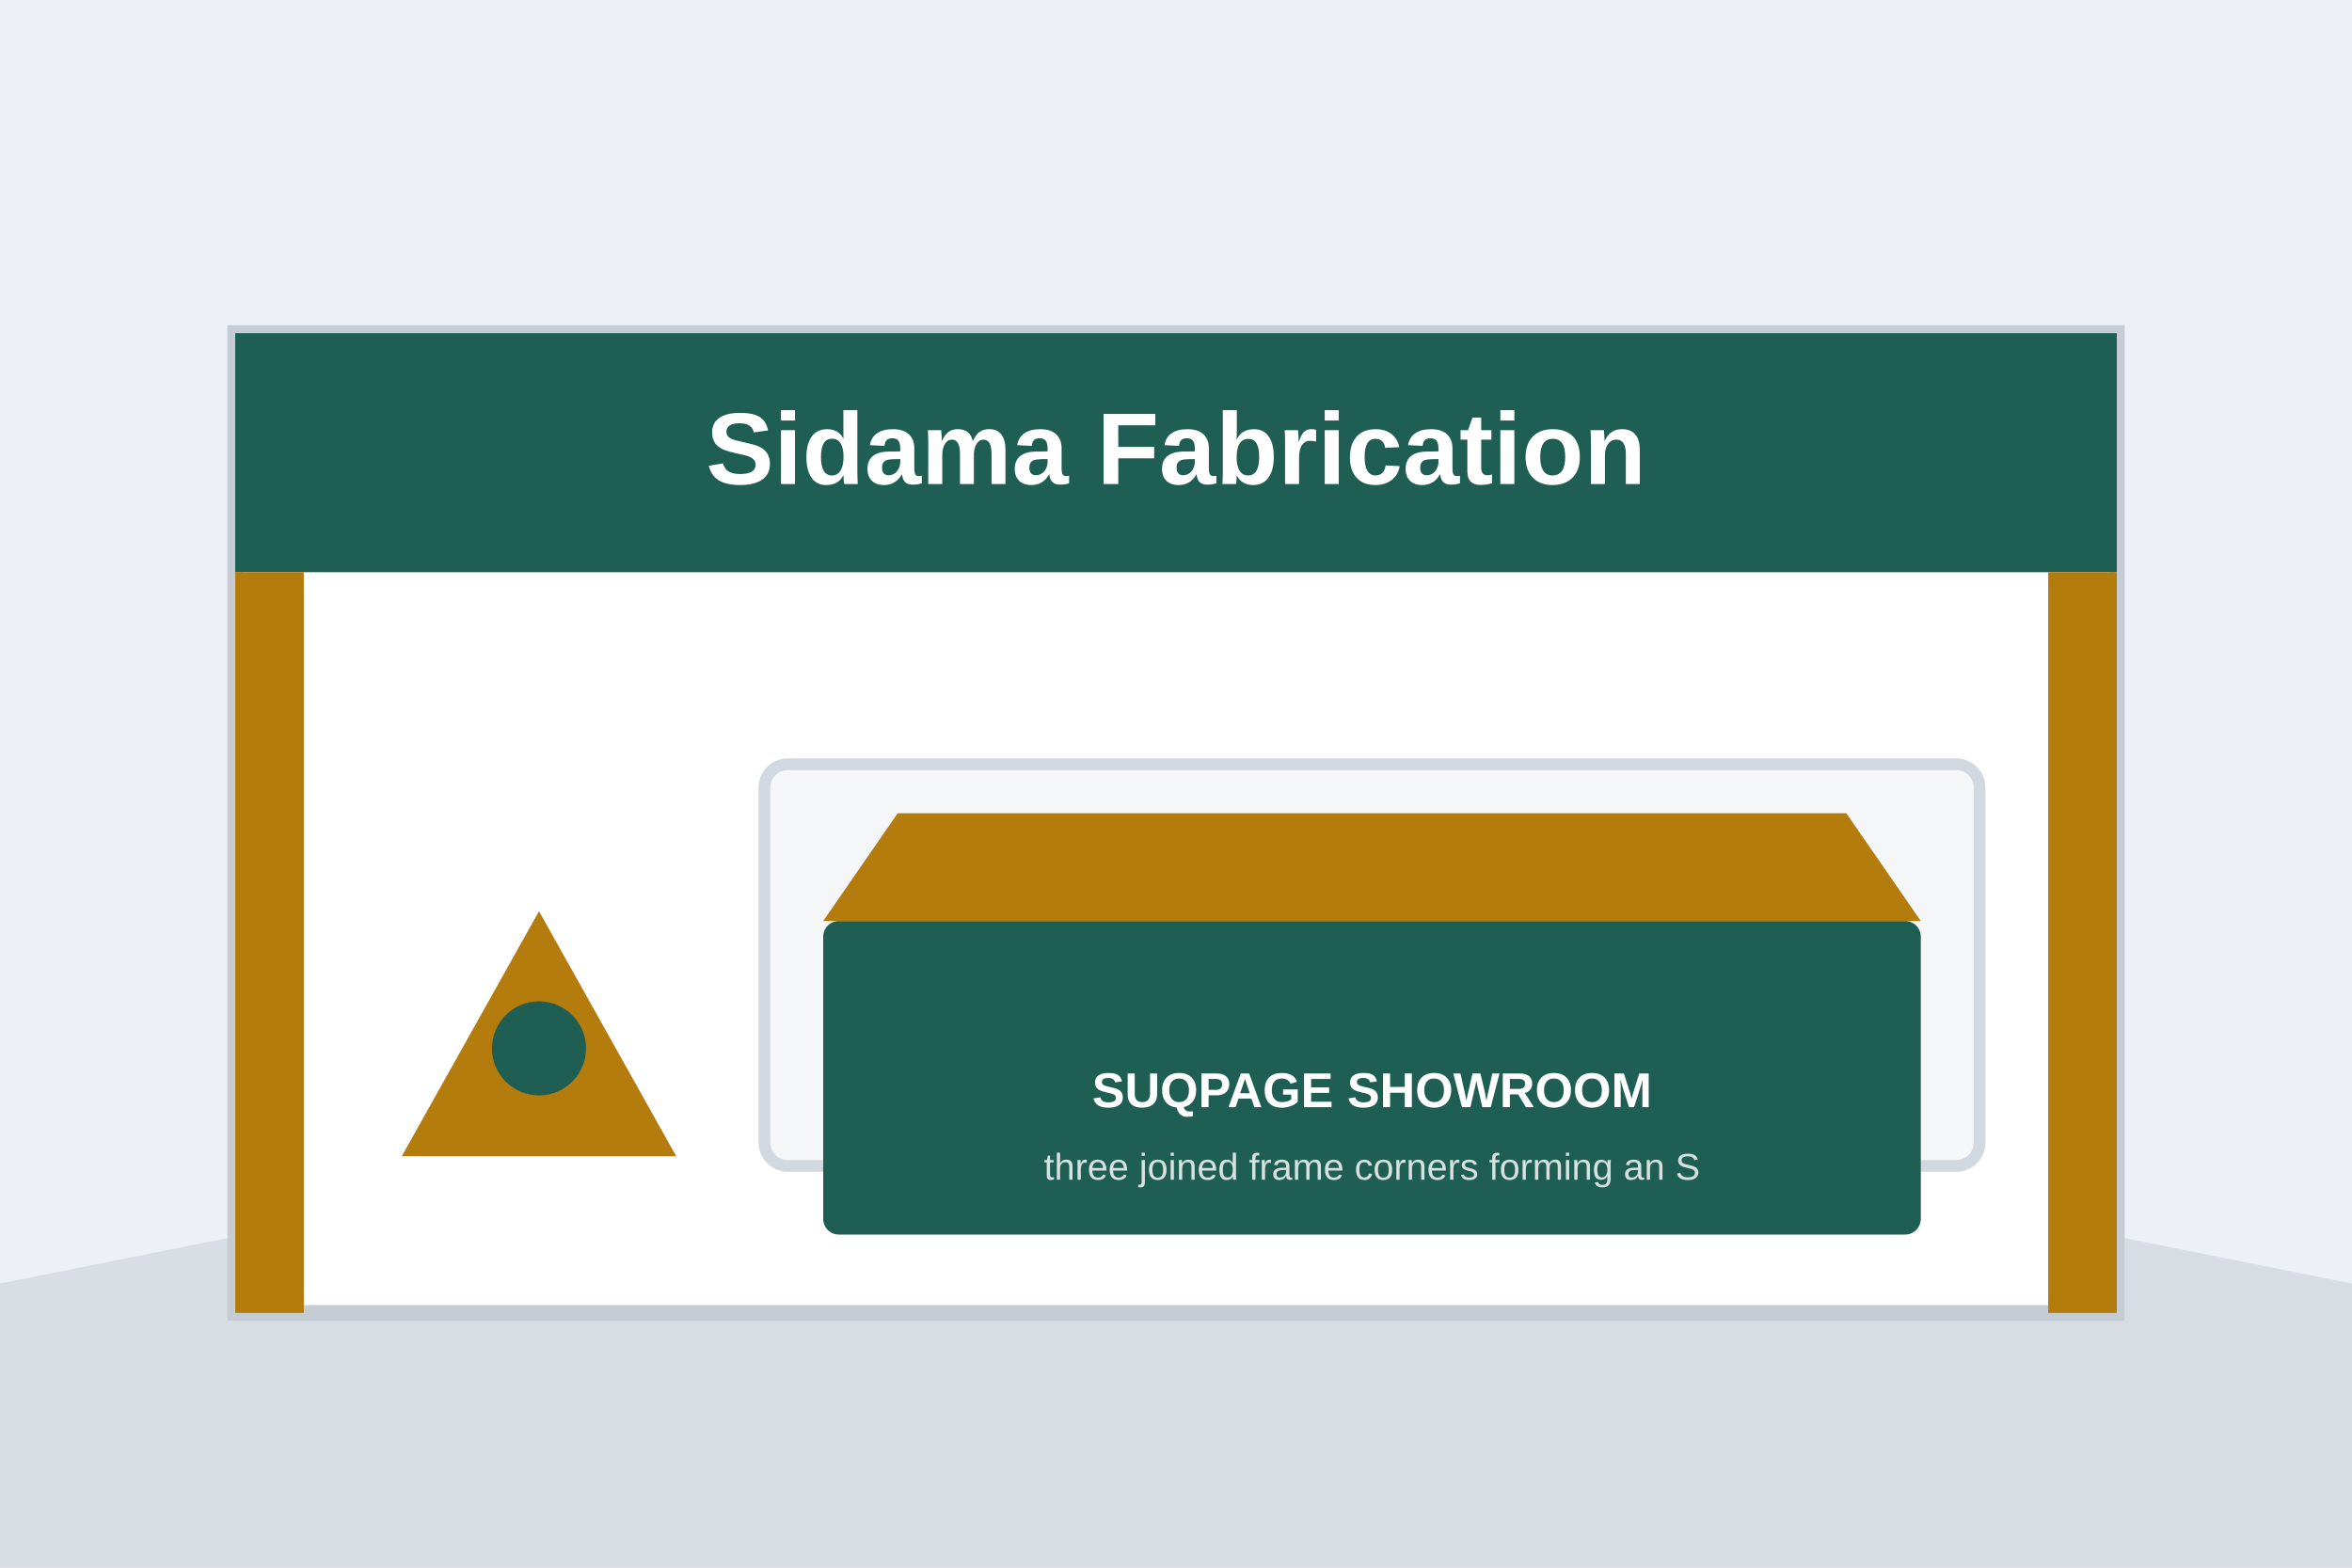
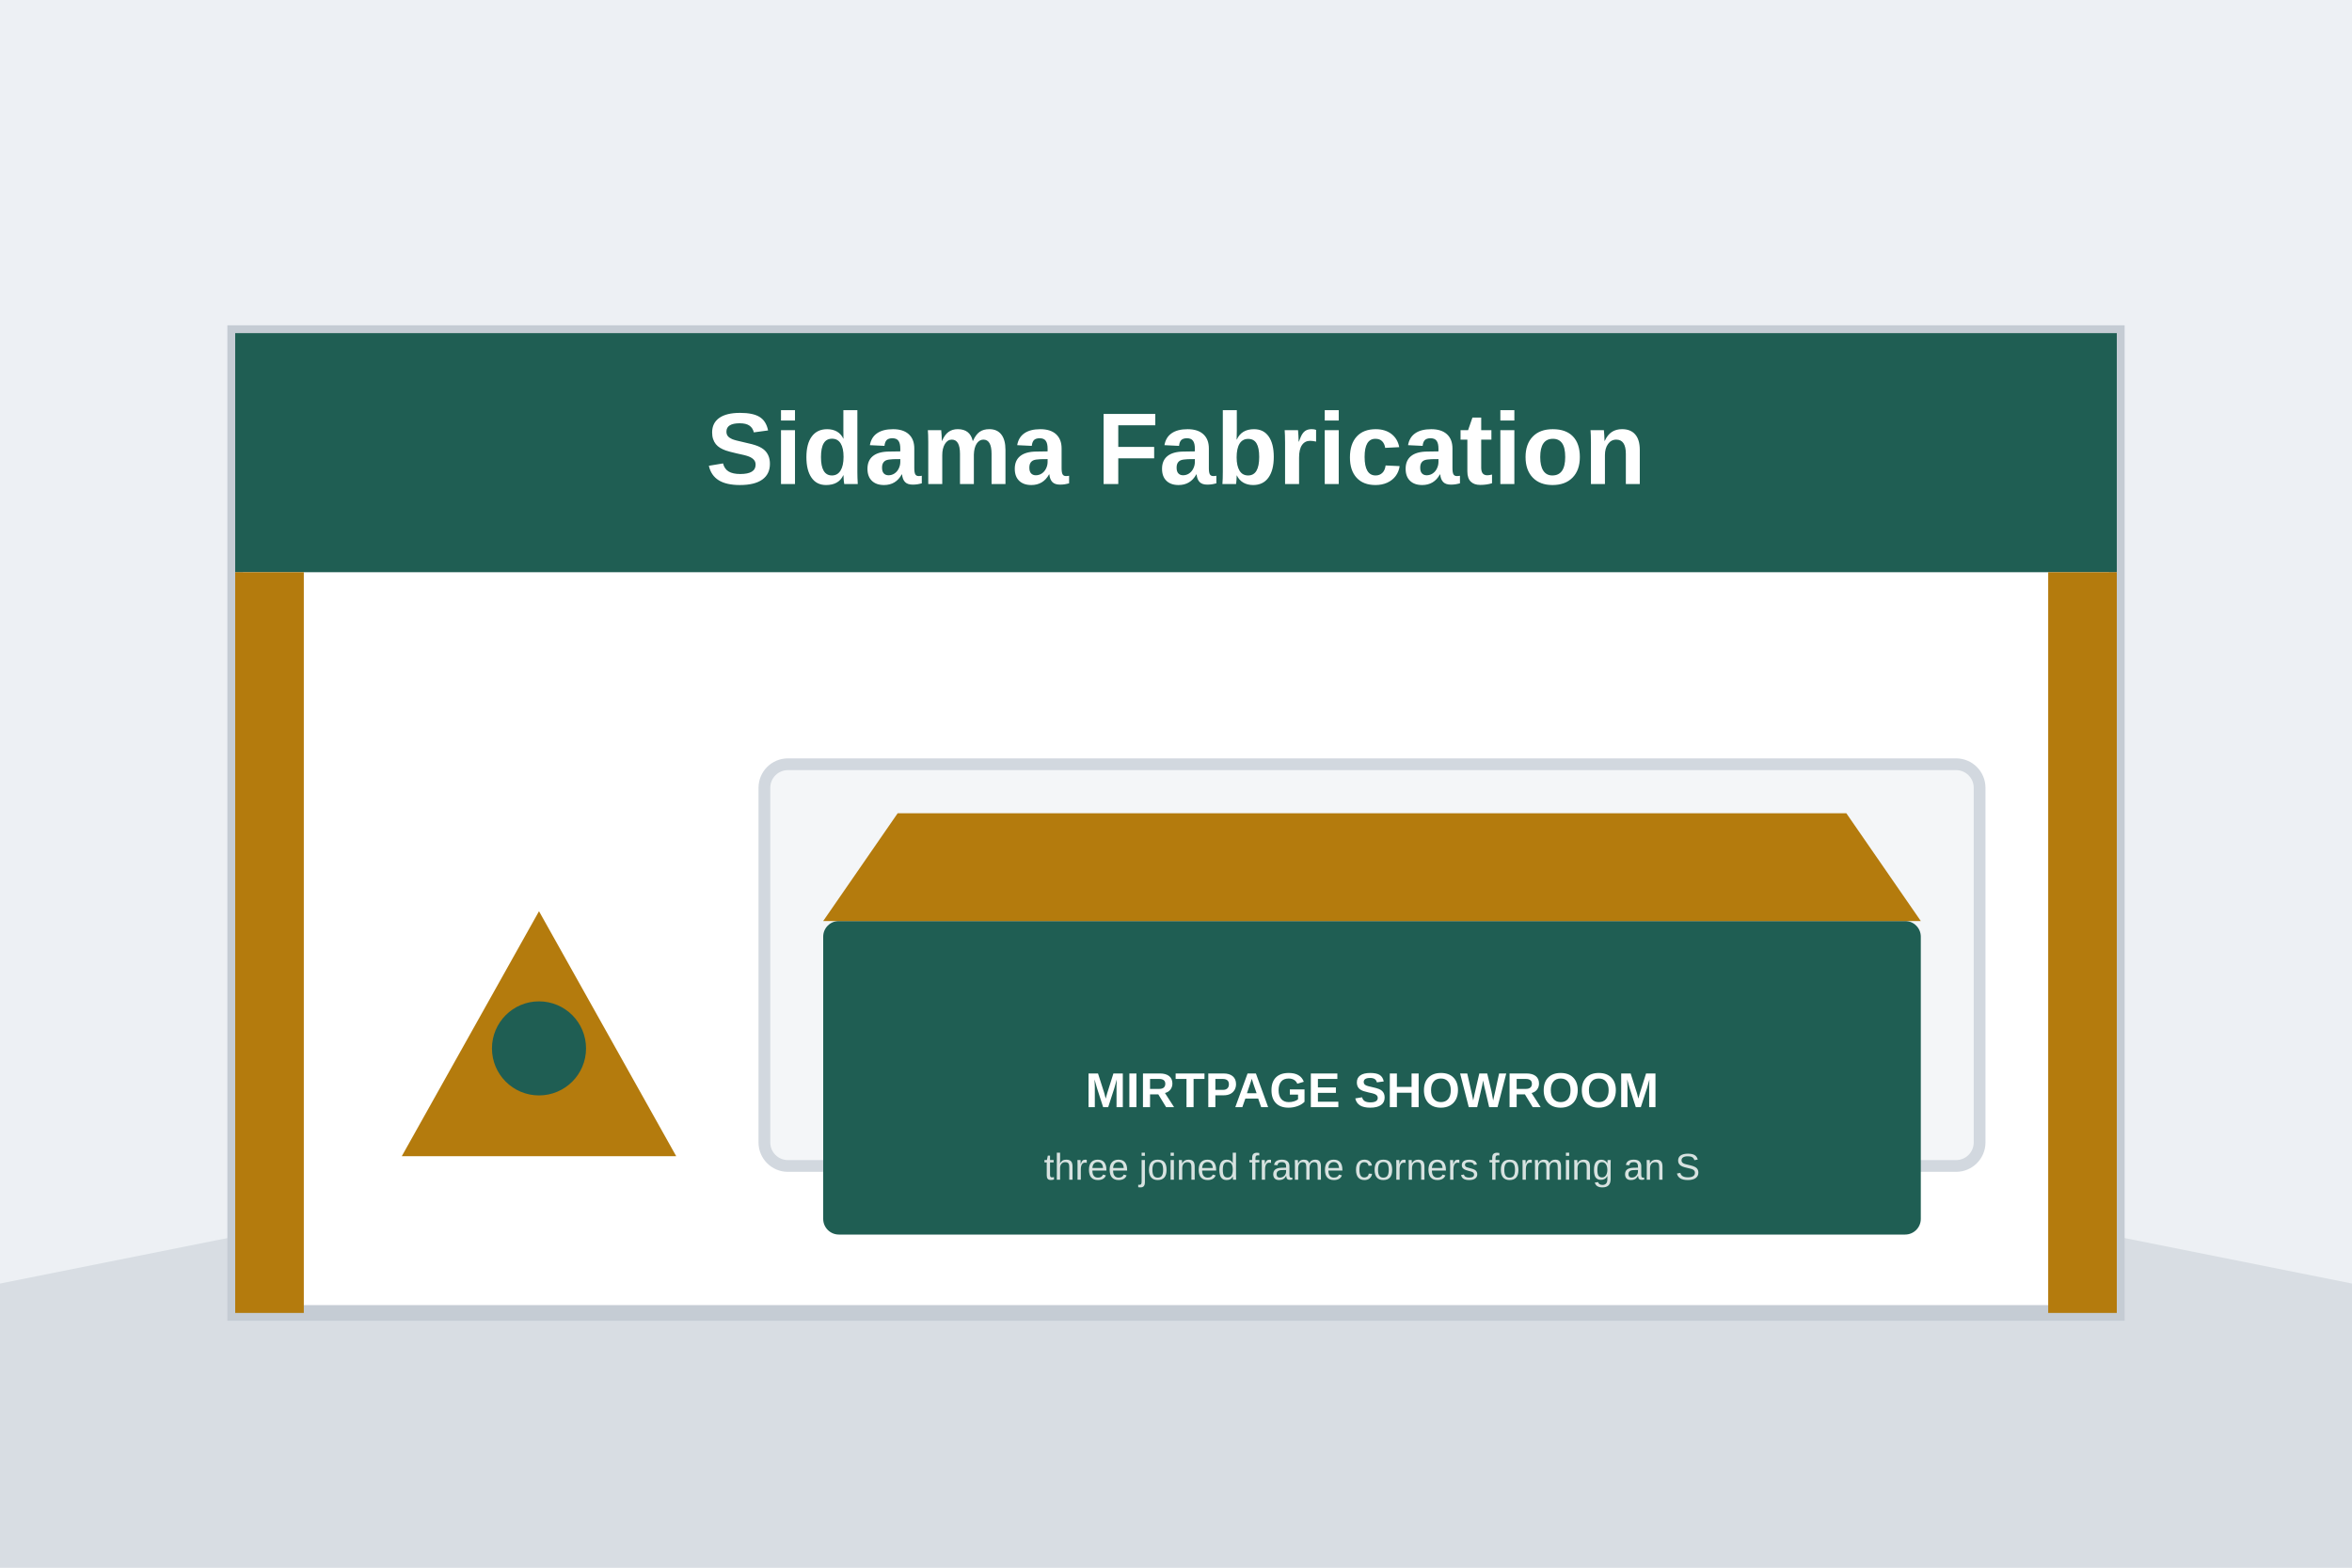
<svg xmlns="http://www.w3.org/2000/svg" viewBox="0 0 1200 800" role="img" aria-label="Illustrative booth for Sidama Fabrication">
  <rect width="1200" height="800" fill="#edf0f4" />
  <path d="M0 655L600 535l600 120v145H0z" fill="#d8dde3" />
  <path d="M120 170h960v500H120z" fill="#ffffff" stroke="#c5ccd4" stroke-width="8" />
  <path d="M120 170h960v122H120z" fill="#1f5e53" />
  <path d="M120 292h35v378h-35zM1045 292h35v378h-35z" fill="#b47b0d" />
  <rect x="390" y="390" width="620" height="205" rx="12" fill="#f4f6f8" stroke="#d2d8df" stroke-width="6" />
  <rect x="420" y="470" width="560" height="160" rx="8" fill="#1f5e53" />
  <path d="M420 470h560l-38-55H458z" fill="#b47b0d" />
  <path d="M205 590l70-125 70 125z" fill="#b47b0d" />
  <circle cx="275" cy="535" r="24" fill="#1f5e53" />
  <text x="600" y="247" text-anchor="middle" font-family="Arial, Helvetica, sans-serif" font-size="52" font-weight="800" fill="#ffffff">Sidama Fabrication</text>
-   <text x="700" y="565" text-anchor="middle" font-family="Arial, Helvetica, sans-serif" font-size="25" font-weight="700" fill="#ffffff">SUQPAGE SHOWROOM</text>
+   <text x="700" y="565" text-anchor="middle" font-family="Arial, Helvetica, sans-serif" font-size="25" font-weight="700" fill="#ffffff">MIRTPAGE SHOWROOM</text>
  <text x="700" y="602" text-anchor="middle" font-family="Arial, Helvetica, sans-serif" font-size="19" fill="#ffffff" opacity=".82">three joined frame corners forming an S</text>
</svg>
